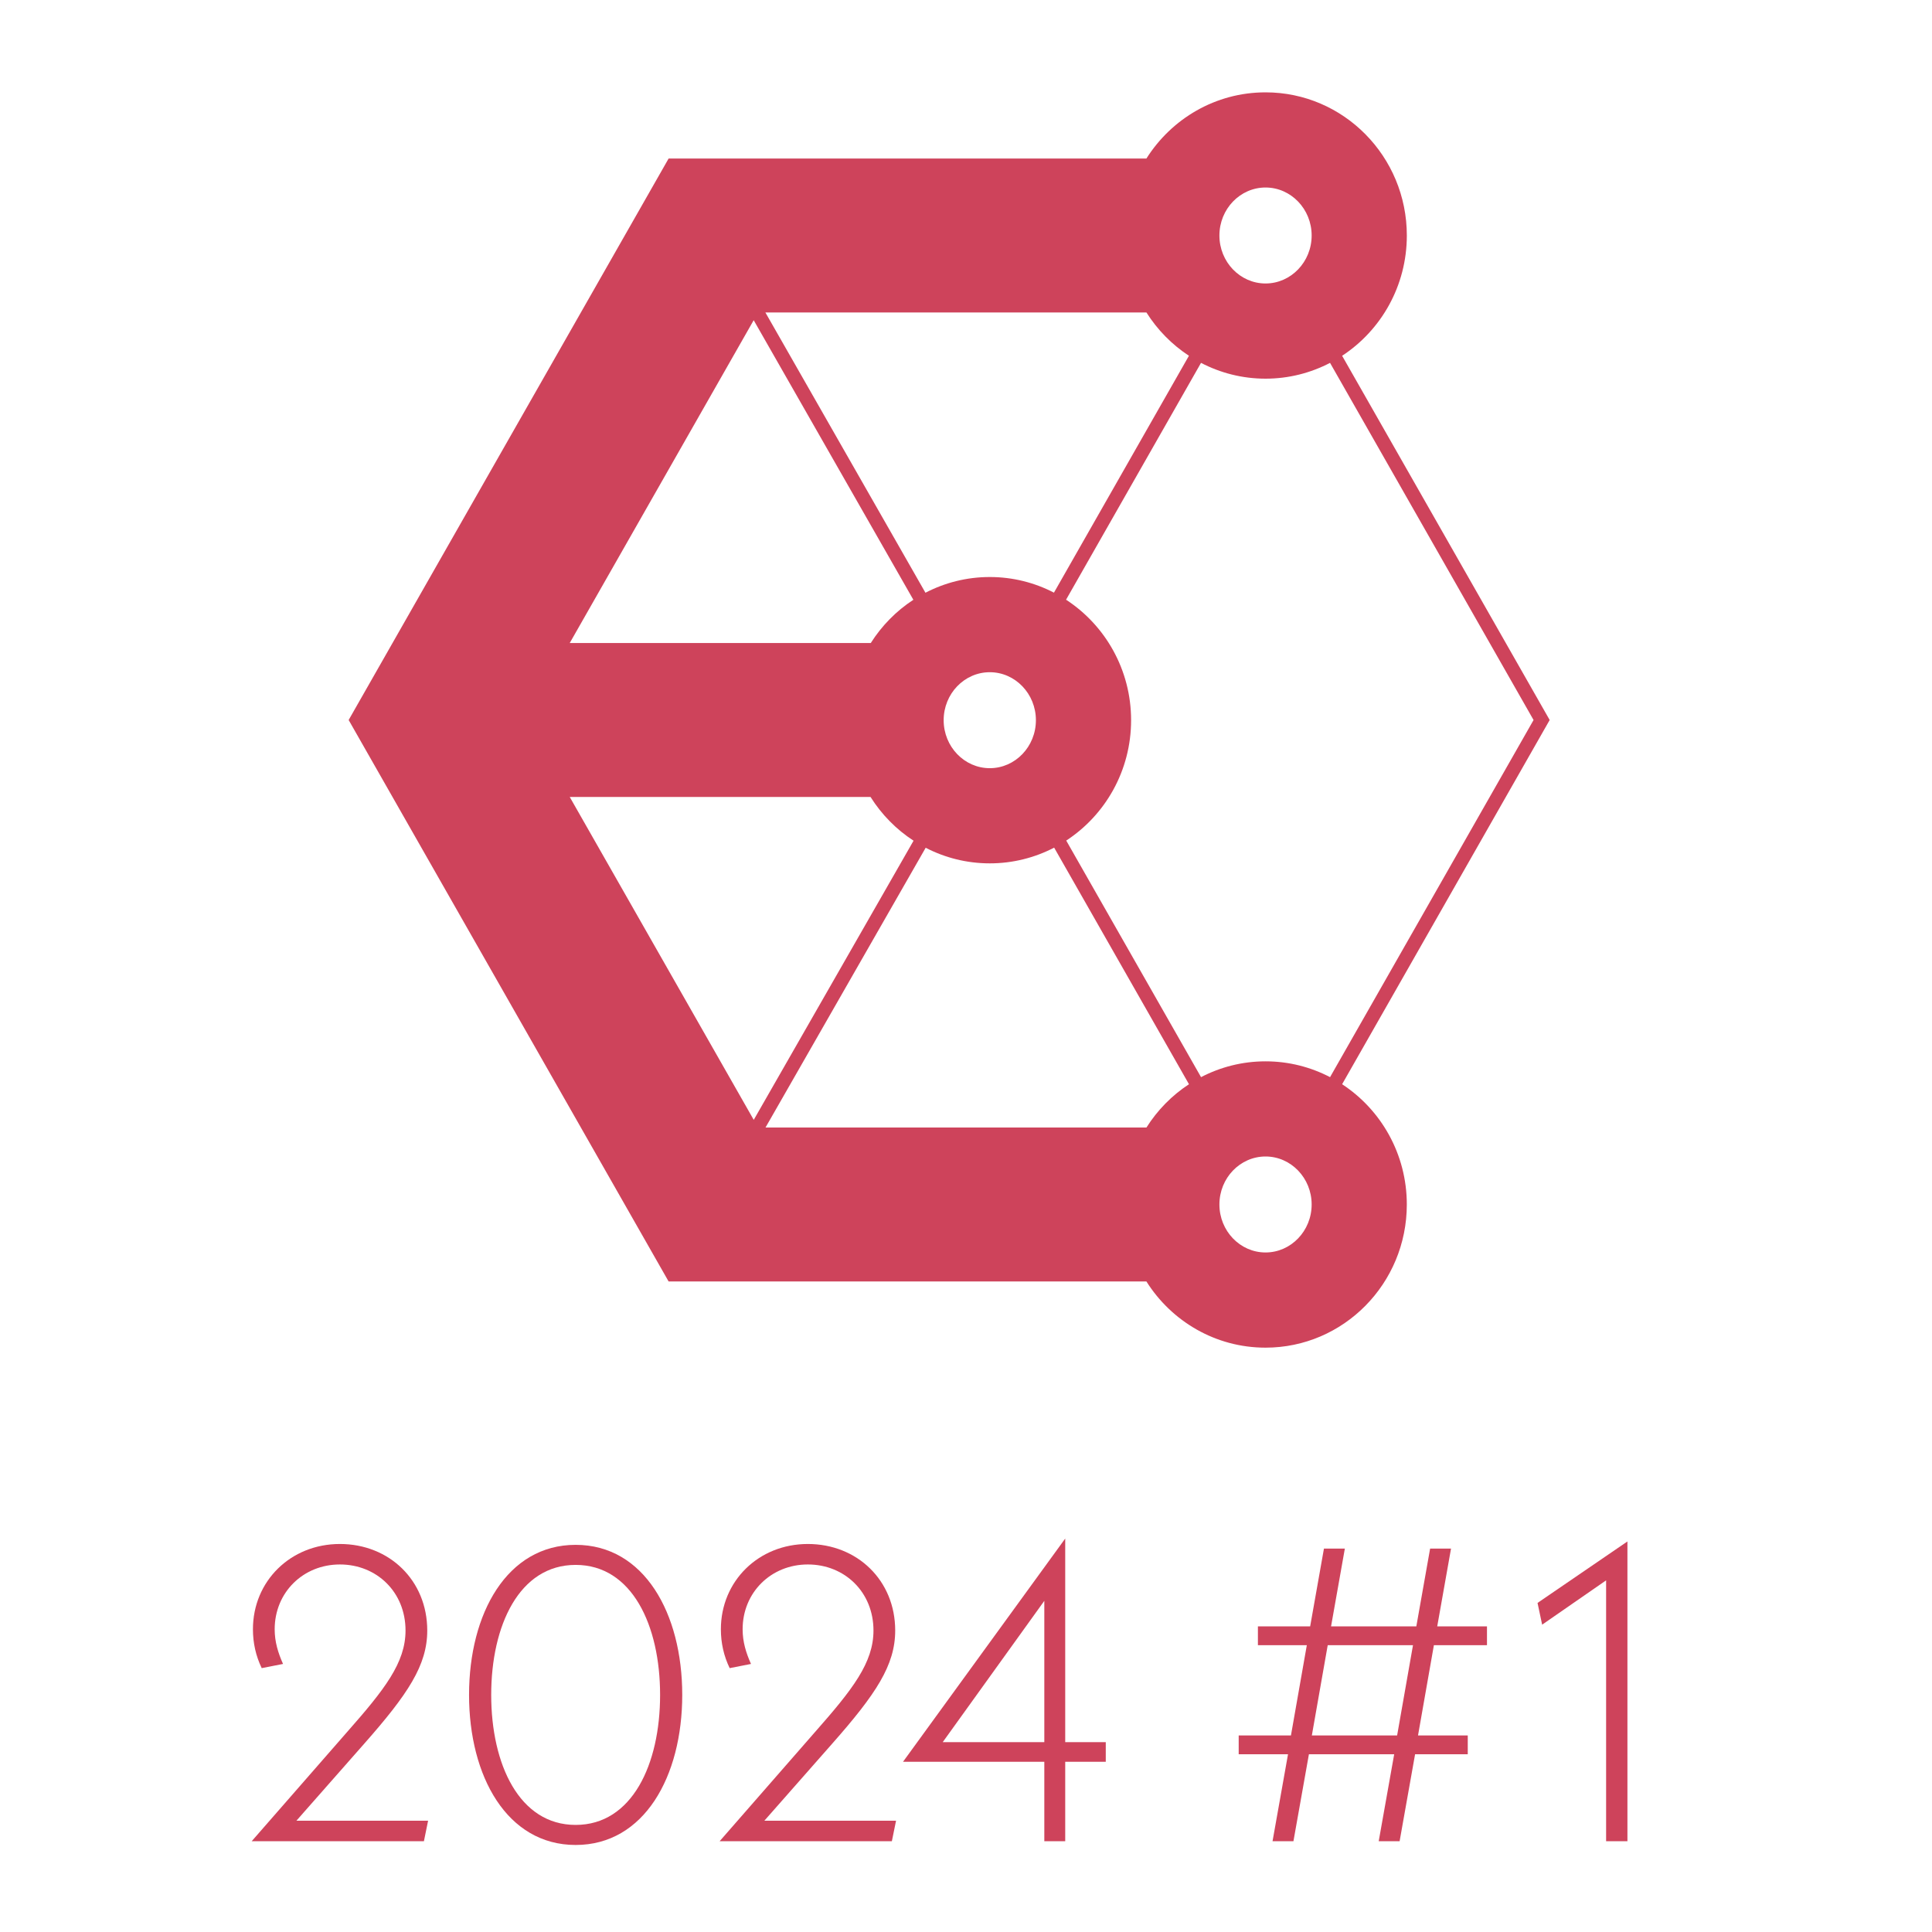
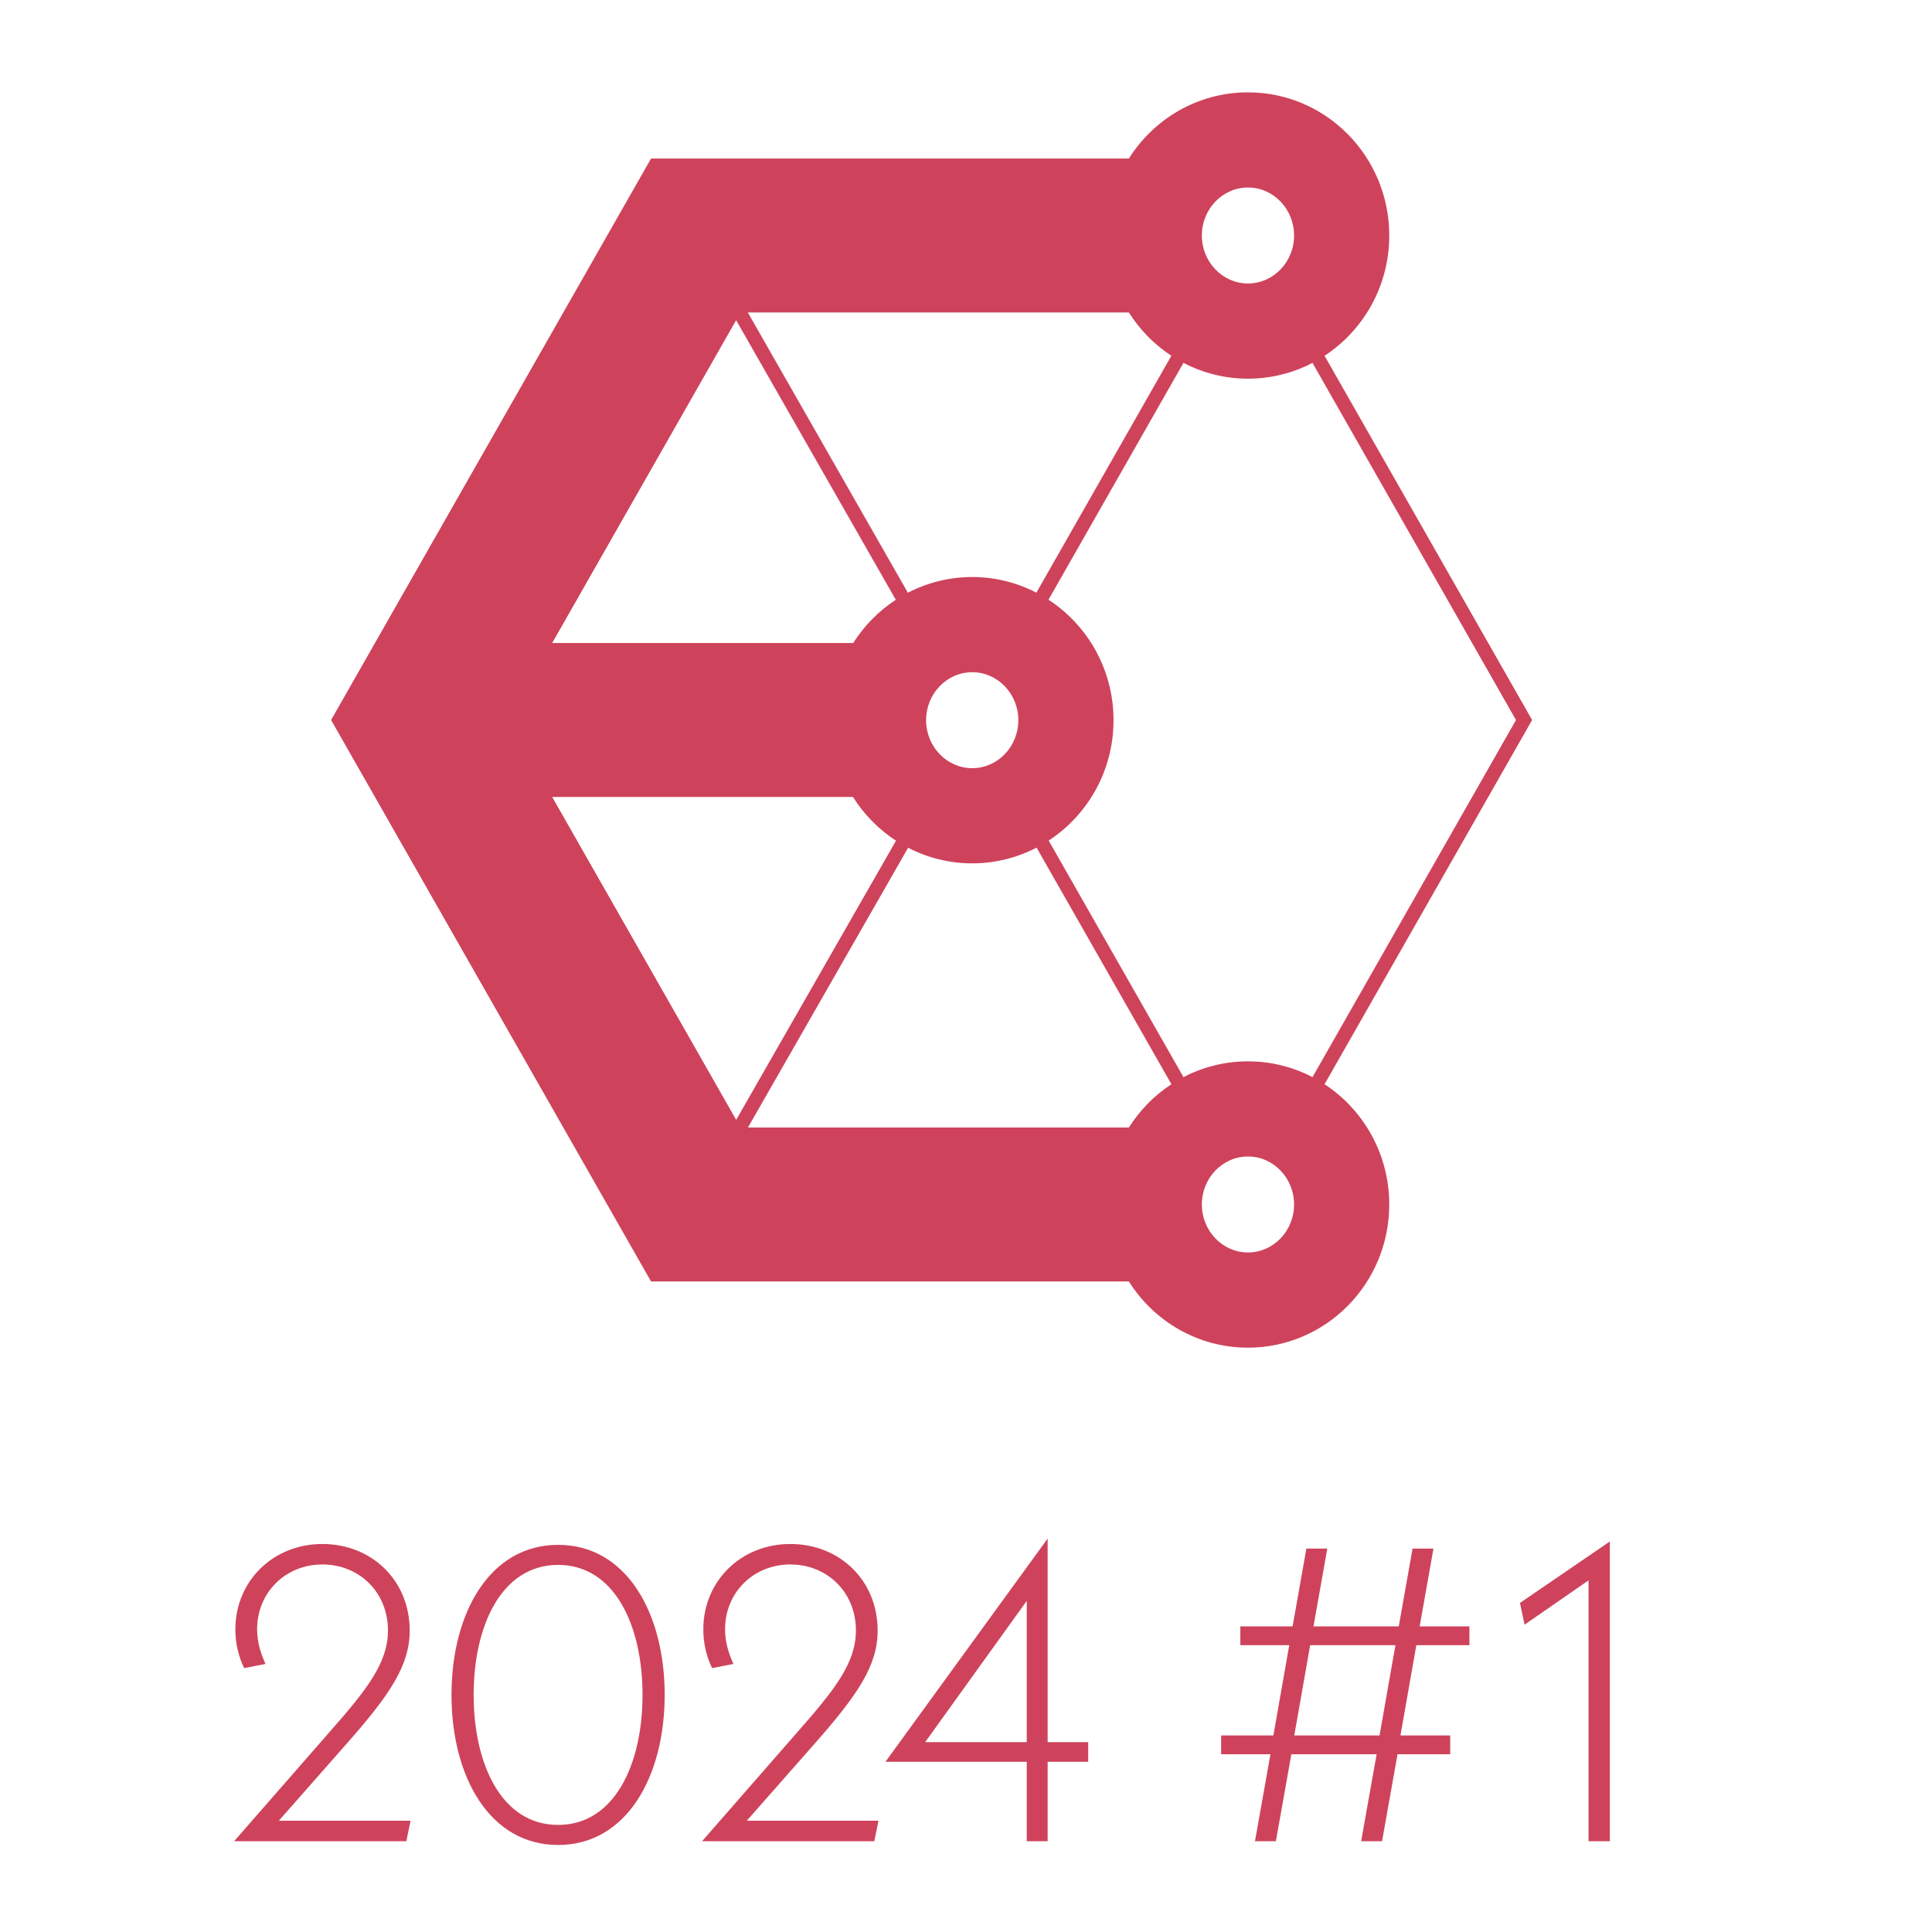
- <svg xmlns="http://www.w3.org/2000/svg" id="Layer_1" data-name="Layer 1" viewBox="860 300 1100 1100">
+ <svg xmlns="http://www.w3.org/2000/svg" id="Layer_1" data-name="Layer 1" viewBox="870 300 1100 1100">
  <defs>
    <style>
      .cls-1 {
        fill: #ce435b;
        stroke-width: 0px;
      }
    </style>
  </defs>
  <path class="cls-1" d="m1624.15,917.31l118.17-207.37-118.17-207.37c22.16-14.52,36.84-39.75,36.84-68.48,0-45.02-36.02-81.51-80.45-81.51-28.5,0-53.52,15.03-67.82,37.68h-272.04l-182.17,319.68,182.17,319.68h272.04c14.29,22.65,39.31,37.68,67.81,37.68,44.43,0,80.45-36.49,80.45-81.51,0-28.73-14.68-53.96-36.84-68.48Zm109-207.37l-115.87,203.34c-11.02-5.74-23.5-9-36.73-9s-25.72,3.26-36.73,9l-76.75-134.69c22.21-14.51,36.93-39.78,36.93-68.54s-14.76-54.1-37.03-68.6l76.84-134.85c11.02,5.74,23.5,9,36.73,9s25.72-3.26,36.73-9l115.87,203.34Zm-220.42,232.02h-216.88l91.19-159.28c10.96,5.67,23.36,8.88,36.51,8.88s25.65-3.24,36.64-8.95l76.76,134.7c-9.71,6.36-17.98,14.78-24.21,24.65Zm-62.93-231.91c0,15.07-11.78,27.32-26.26,27.32s-26.26-12.26-26.26-27.32,11.78-27.32,26.26-27.32,26.26,12.26,26.26,27.32Zm130.74-303.29c14.48,0,26.26,12.26,26.26,27.32s-11.78,27.32-26.26,27.32-26.26-12.26-26.26-27.32,11.78-27.32,26.26-27.32Zm-43.61,95.8l-76.85,134.87c-10.97-5.68-23.38-8.9-36.54-8.9s-25.64,3.24-36.63,8.95l-91.13-159.57h216.95c6.23,9.87,14.49,18.29,24.21,24.65Zm-247.81-20.25l90.91,159.18c-9.72,6.34-17.99,14.75-24.24,24.61h-171.4l104.73-183.79Zm-104.73,271.45h171.26c6.28,9.99,14.65,18.5,24.49,24.9l-90.99,158.94-104.76-183.84Zm396.15,259.34c-14.48,0-26.26-12.26-26.26-27.32s11.78-27.32,26.26-27.32,26.26,12.26,26.26,27.32-11.78,27.32-26.26,27.32Z" />
  <g>
    <path class="cls-1" d="m1103.74,1336.65l-2.38,11.66h-98.06l54.27-62.12c21.42-24.28,33.32-39.51,33.32-57.84,0-21.9-16.42-37.61-37.37-37.61s-37.13,15.95-37.13,36.89c0,7.14,1.9,13.33,4.76,19.75l-12.14,2.38c-3.33-6.9-5-14.28-5-22.13,0-27.37,21.42-48.55,49.51-48.55s49.74,20.71,49.74,49.27c0,19.75-10.95,36.18-35.94,64.5l-38.56,43.79h74.97Z" />
    <path class="cls-1" d="m1127.06,1265.01c0-46.41,21.66-85.44,60.69-85.44s60.69,39.03,60.69,85.44-21.66,85.44-60.69,85.44-60.69-39.03-60.69-85.44Zm108.77,0c0-39.51-15.95-74.02-48.08-74.02s-48.08,34.51-48.08,74.02,15.95,74.02,48.08,74.02,48.08-34.51,48.08-74.02Z" />
    <path class="cls-1" d="m1370.17,1336.65l-2.38,11.66h-98.06l54.27-62.12c21.42-24.28,33.32-39.51,33.32-57.84,0-21.9-16.42-37.61-37.37-37.61s-37.13,15.95-37.13,36.89c0,7.14,1.9,13.33,4.76,19.75l-12.14,2.38c-3.33-6.9-5-14.28-5-22.13,0-27.37,21.42-48.55,49.51-48.55s49.74,20.71,49.74,49.27c0,19.75-10.95,36.18-35.94,64.5l-38.56,43.79h74.97Z" />
    <path class="cls-1" d="m1489.58,1303.09h-23.09v45.22h-11.9v-45.22h-80.45l92.35-127.1v115.91h23.09v11.19Zm-34.99-11.19v-80.45l-57.84,80.45h57.84Z" />
    <path class="cls-1" d="m1676.4,1236.69l-9.04,51.41h28.32v10.71h-29.99l-8.81,49.51h-11.9l8.81-49.51h-48.55l-8.81,49.51h-11.9l8.81-49.51h-28.08v-10.71h29.75l9.04-51.41h-27.85v-10.71h29.75l7.85-44.27h11.9l-7.85,44.27h48.55l7.85-44.27h11.9l-7.85,44.27h28.32v10.71h-30.23Zm-11.9,0h-48.55l-9.04,51.41h48.55l9.04-51.41Z" />
    <path class="cls-1" d="m1786.59,1177.66v170.65h-12.14v-148.52l-36.42,25.23-2.62-12.38,51.17-34.99Z" />
  </g>
</svg>
